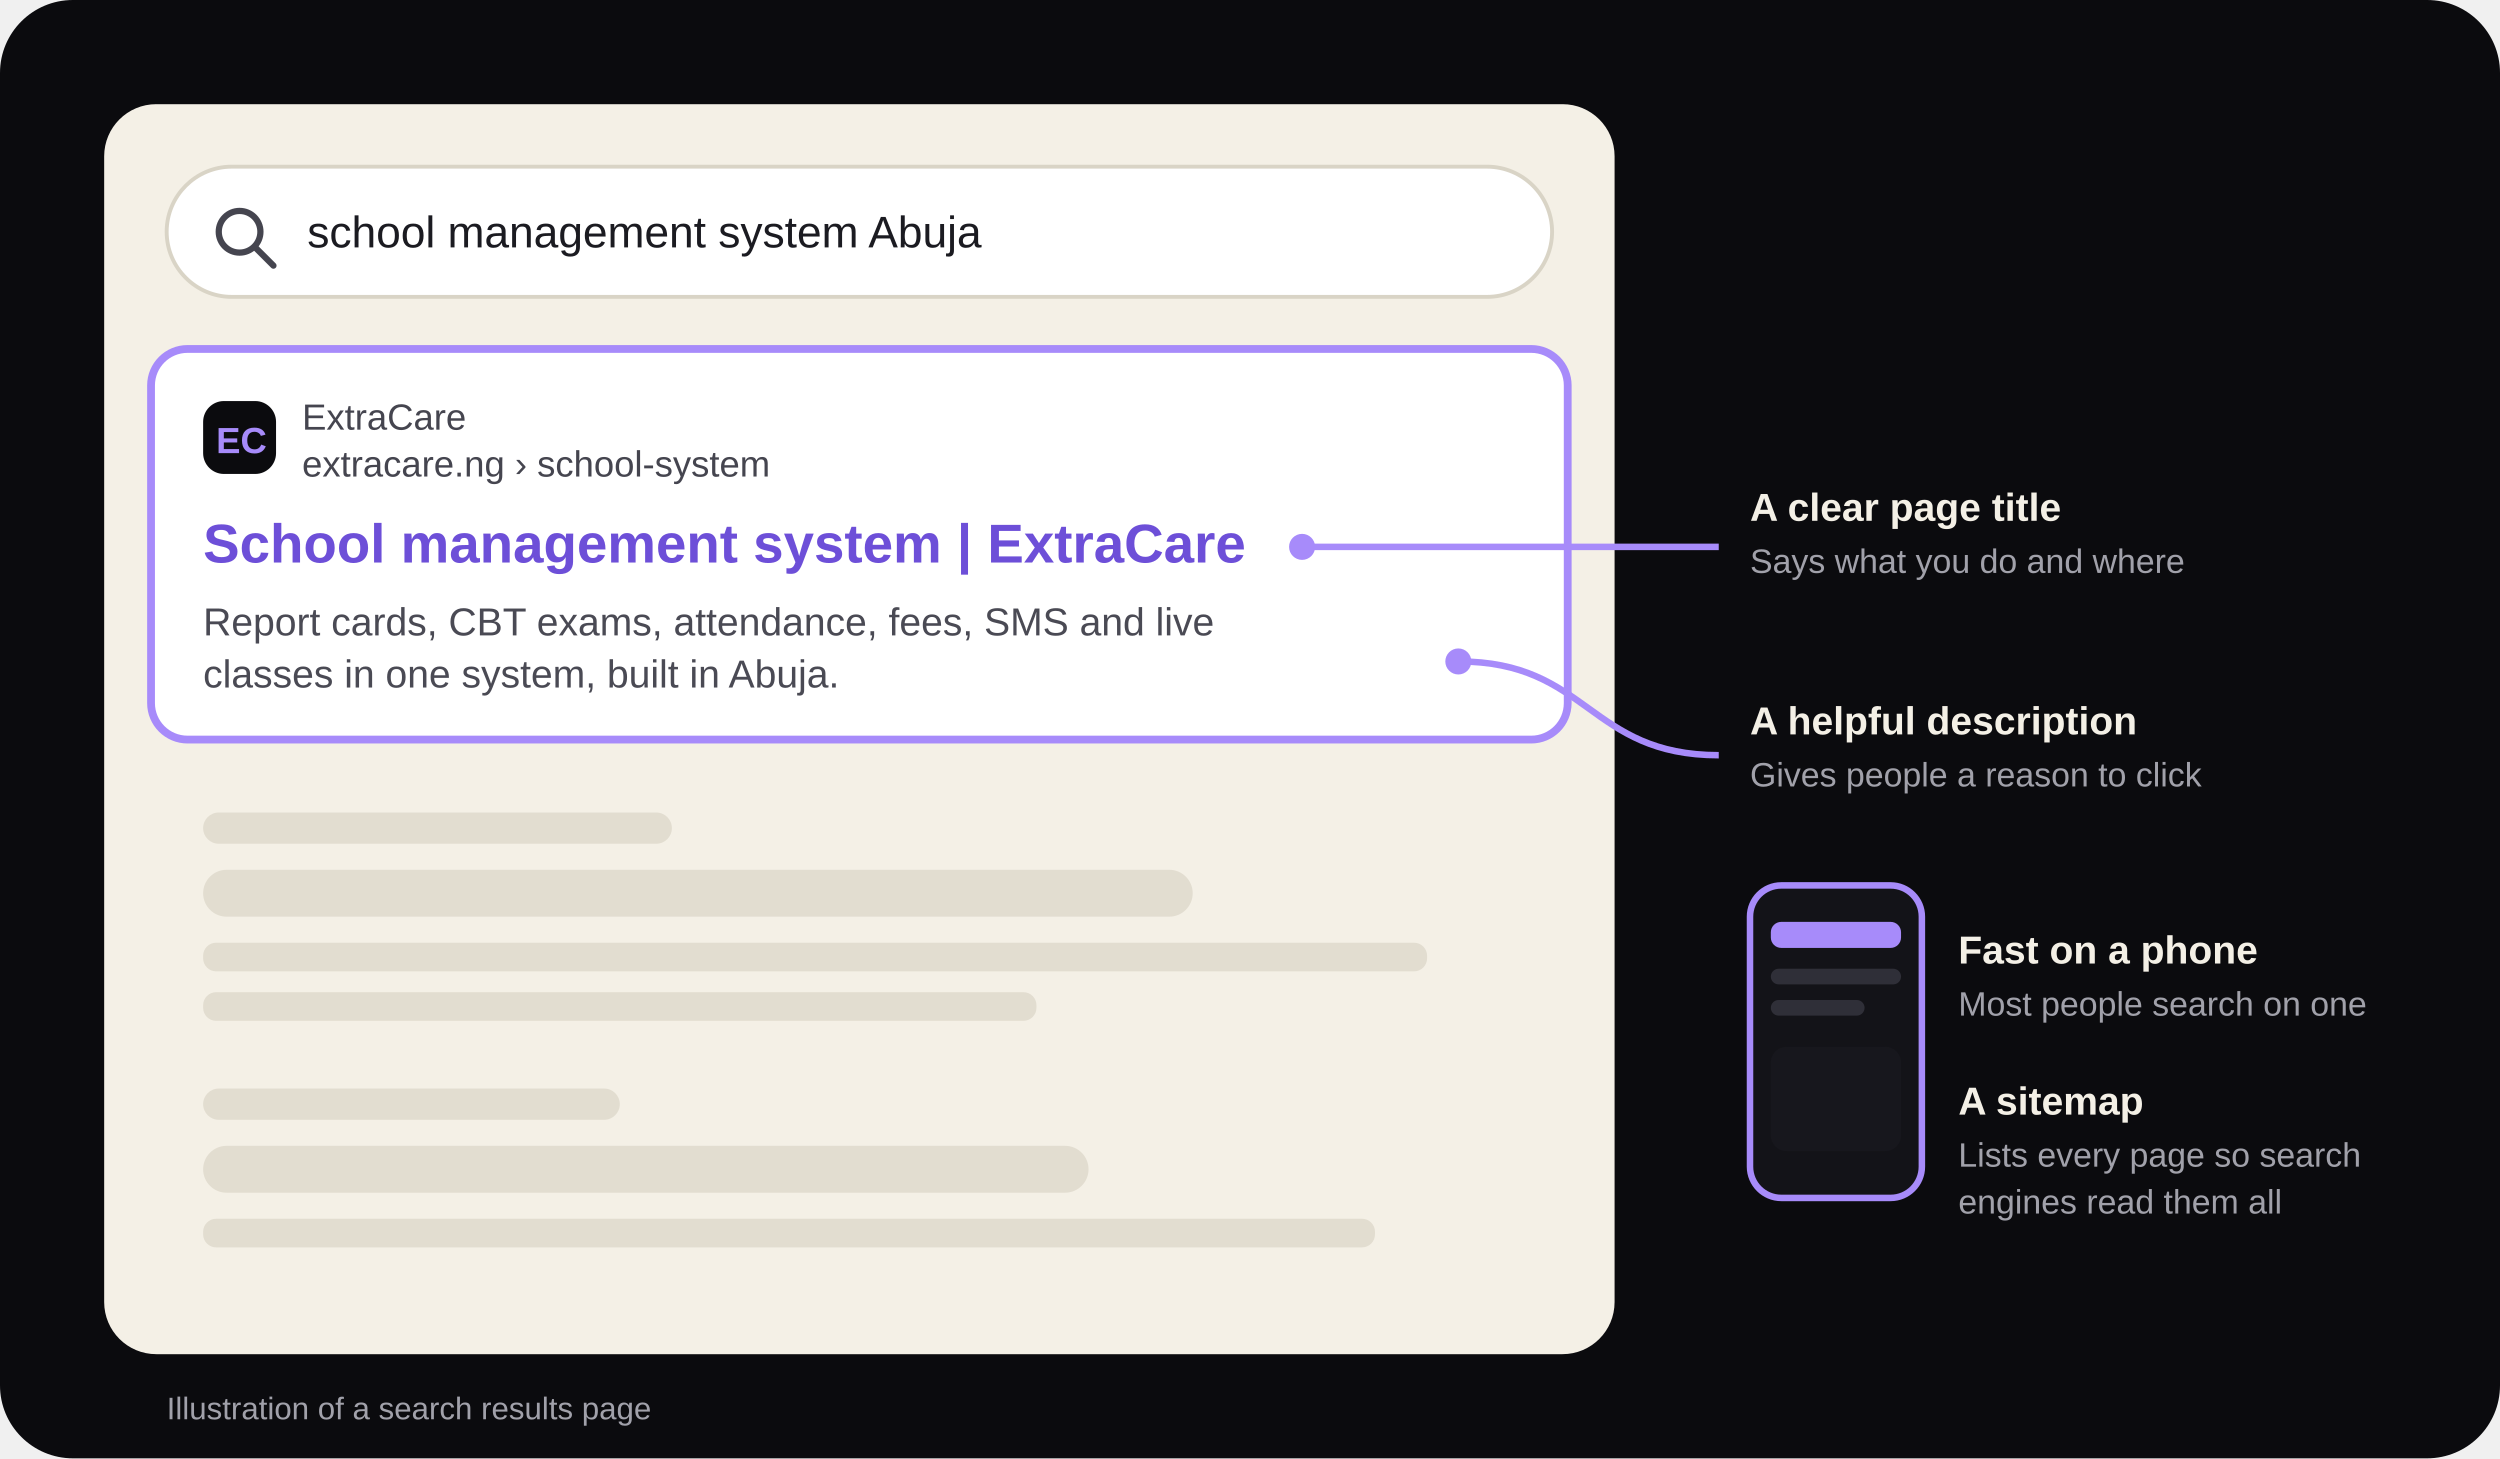
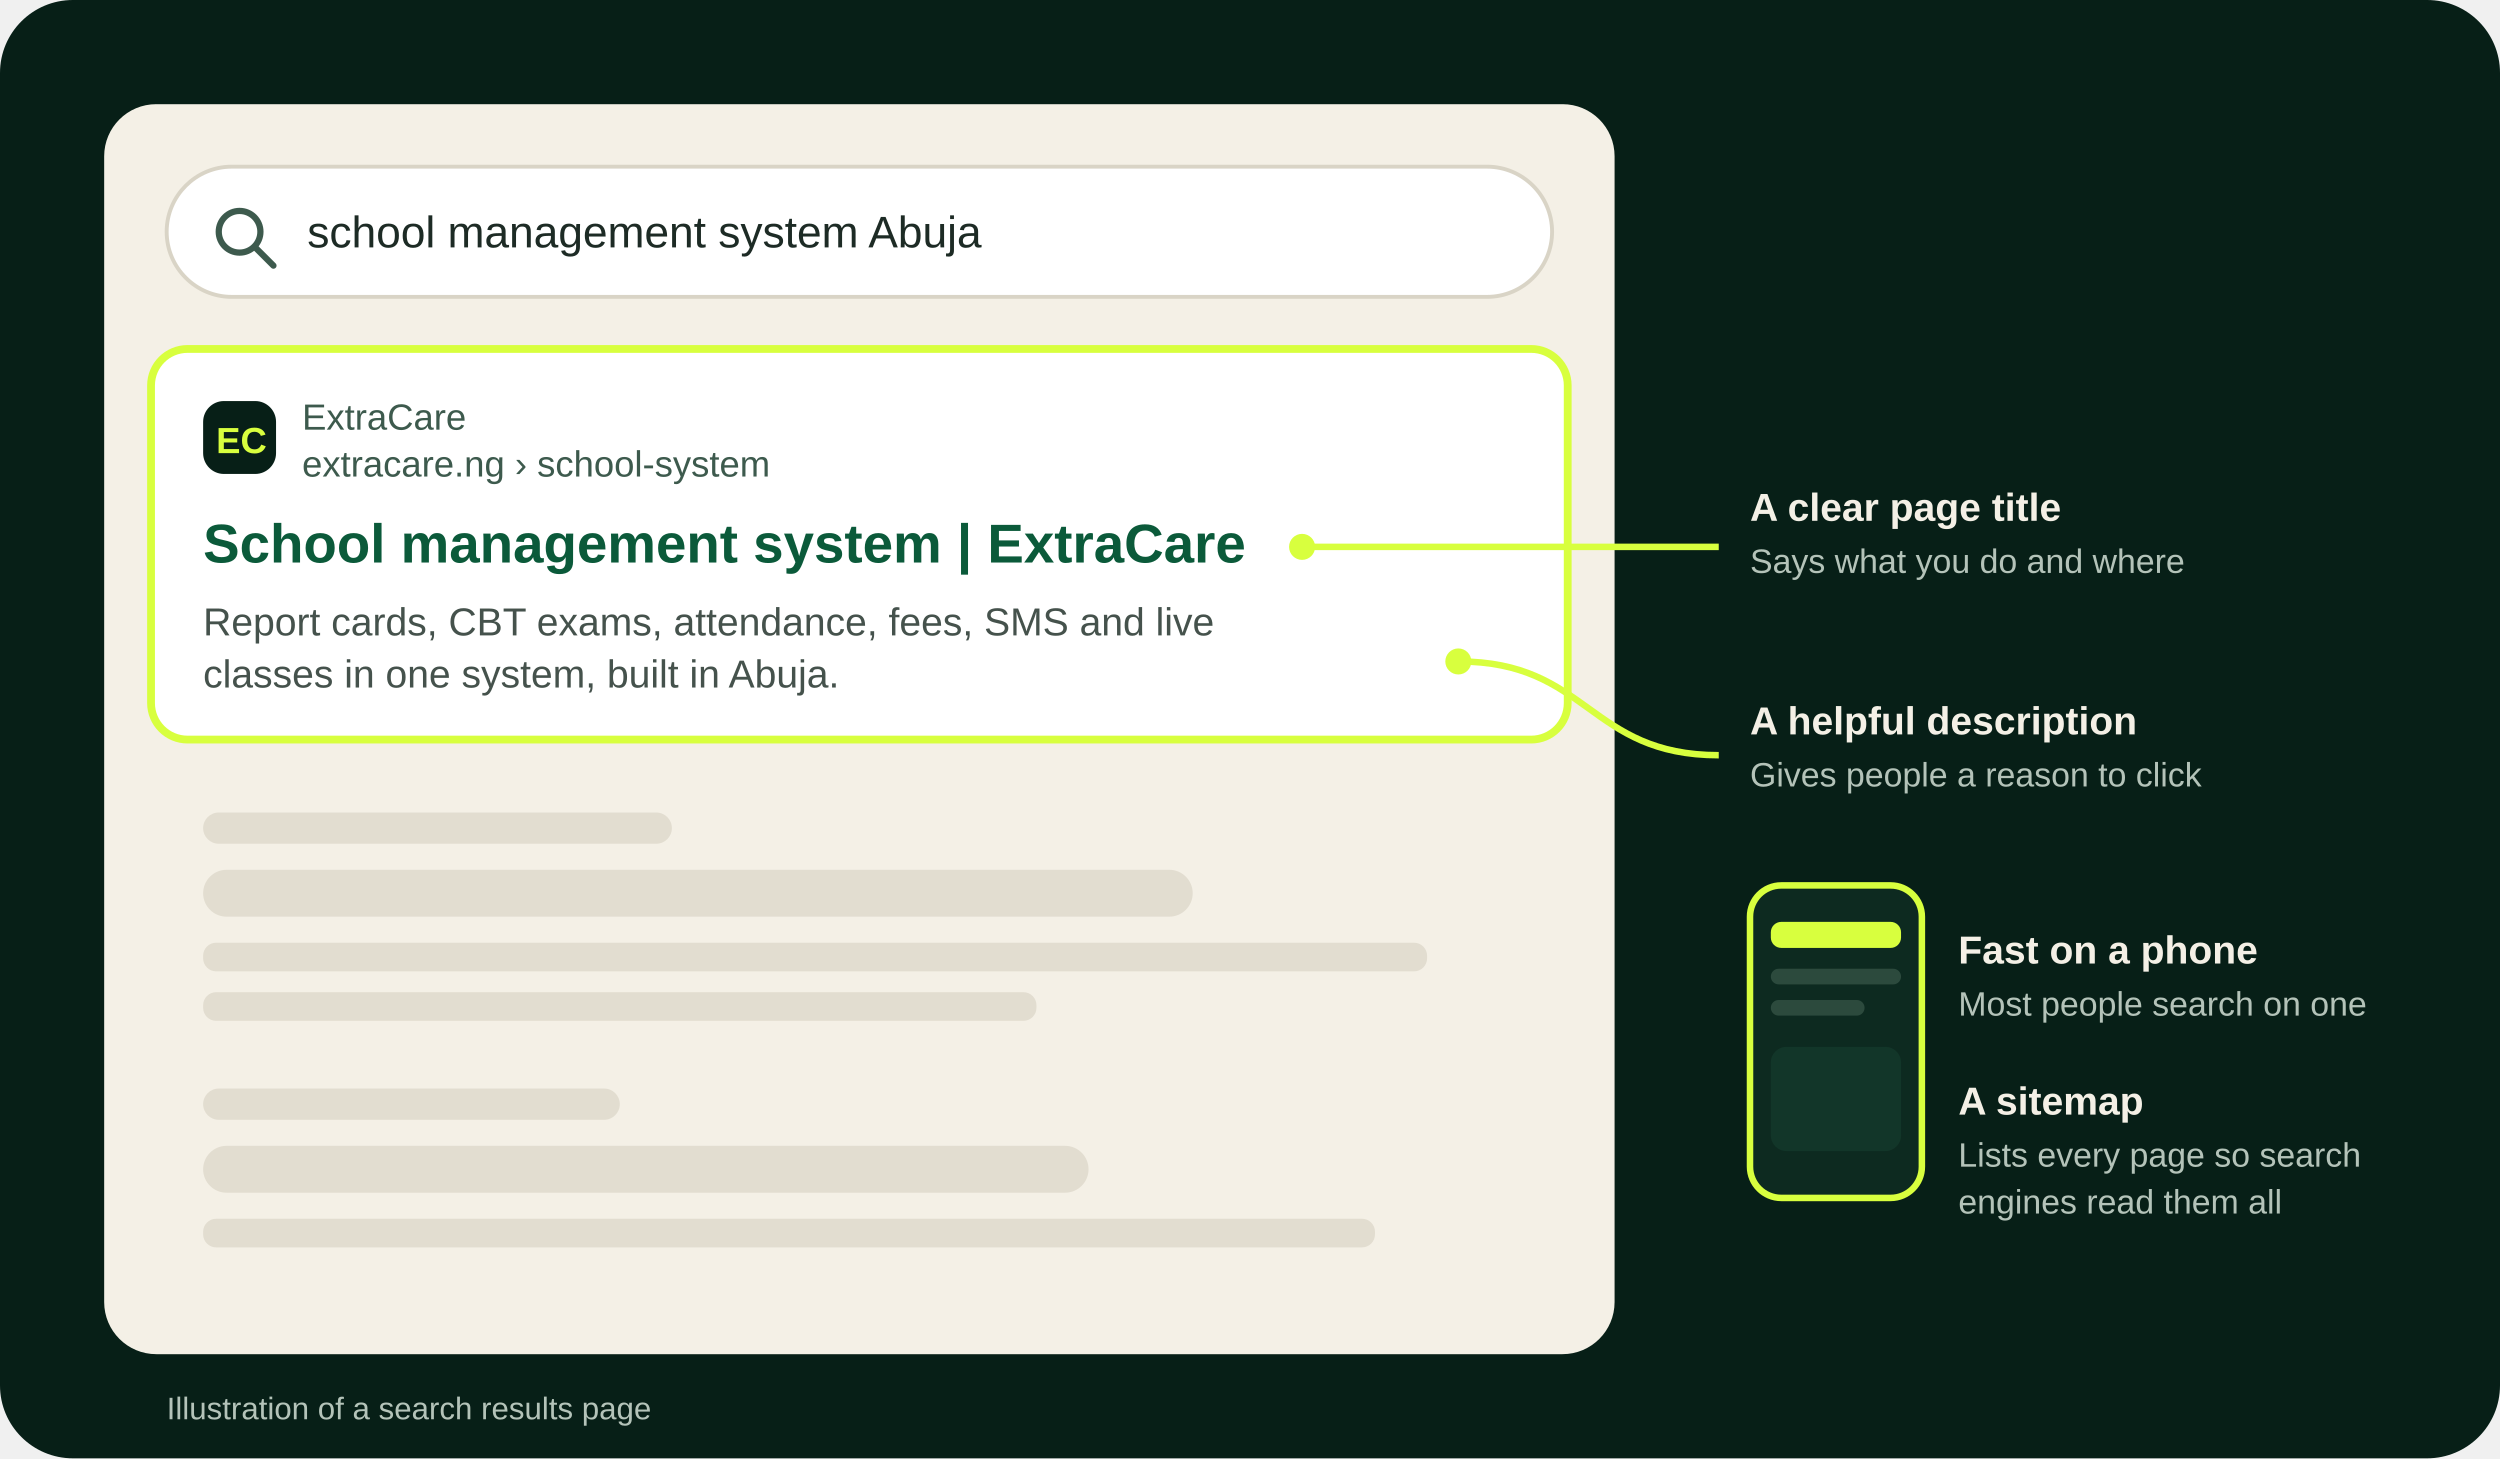
<svg xmlns="http://www.w3.org/2000/svg" viewBox="0 0 960 560" role="img" aria-labelledby="t d">
  <defs>
    <style>
-       .q{font:400 17px Arial,Helvetica,sans-serif;fill:#1b1b21}
-       .u{font:400 14px Arial,Helvetica,sans-serif;fill:#45454f}
-       .ti{font:700 21px Arial,Helvetica,sans-serif;fill:#6d4fd8}
-       .ds{font:400 15px Arial,Helvetica,sans-serif;fill:#4a4a54}
+       .q{font:400 17px Arial,Helvetica,sans-serif;fill:#1d2b25}
+       .u{font:400 14px Arial,Helvetica,sans-serif;fill:#3d5a4d}
+       .ti{font:700 21px Arial,Helvetica,sans-serif;fill:#0b5a3a}
+       .ds{font:400 15px Arial,Helvetica,sans-serif;fill:#45524c}
      .lb{font:700 15px Arial,Helvetica,sans-serif;fill:#f4f0e6}
-       .ls{font:400 13px Arial,Helvetica,sans-serif;fill:#a1a1aa}
-       .ln{stroke:#a78bfa;stroke-width:2.5;fill:none}
+       .ls{font:400 13px Arial,Helvetica,sans-serif;fill:#b4c3b9}
+       .ln{stroke:#d8ff3e;stroke-width:2.5;fill:none}
    </style>
  </defs>
-   <rect width="960" height="560" rx="28" fill="#0b0b0e" />
+   <rect width="960" height="560" rx="28" fill="#071f17" />
  <rect x="40" y="40" width="580" height="480" rx="20" fill="#f4f0e6" />
  <rect x="64" y="64" width="532" height="50" rx="25" fill="#ffffff" stroke="#d9d4c6" stroke-width="1.5" />
-   <circle cx="92" cy="89" r="8" fill="none" stroke="#45454f" stroke-width="2.4" />
-   <path d="M98 95l7 7" stroke="#45454f" stroke-width="2.4" stroke-linecap="round" />
+   <circle cx="92" cy="89" r="8" fill="none" stroke="#3d5a4d" stroke-width="2.4" />
+   <path d="M98 95l7 7" stroke="#3d5a4d" stroke-width="2.4" stroke-linecap="round" />
  <text class="q" x="118" y="95">school management system Abuja</text>
-   <rect x="58" y="134" width="544" height="150" rx="14" fill="#ffffff" stroke="#a78bfa" stroke-width="3" />
-   <rect x="78" y="154" width="28" height="28" rx="8" fill="#0b0b0e" />
-   <text x="83" y="174" font-family="Arial" font-weight="700" font-size="14" fill="#a78bfa">EC</text>
+   <rect x="58" y="134" width="544" height="150" rx="14" fill="#ffffff" stroke="#d8ff3e" stroke-width="3" />
+   <rect x="78" y="154" width="28" height="28" rx="8" fill="#071f17" />
+   <text x="83" y="174" font-family="Arial" font-weight="700" font-size="14" fill="#d8ff3e">EC</text>
  <text class="u" x="116" y="165">ExtraCare</text>
  <text class="u" x="116" y="183">extracare.ng › school-system</text>
  <text class="ti" x="78" y="216">School management system | ExtraCare</text>
  <text class="ds" x="78" y="244">Report cards, CBT exams, attendance, fees, SMS and live</text>
  <text class="ds" x="78" y="264">classes in one system, built in Abuja.</text>
  <g fill="#e2ddd0">
    <rect x="78" y="312" width="180" height="12" rx="6" />
    <rect x="78" y="334" width="380" height="18" rx="9" />
    <rect x="78" y="362" width="470" height="11" rx="5" />
    <rect x="78" y="381" width="320" height="11" rx="5" />
    <rect x="78" y="418" width="160" height="12" rx="6" />
    <rect x="78" y="440" width="340" height="18" rx="9" />
    <rect x="78" y="468" width="450" height="11" rx="5" />
  </g>
  <path class="ln" d="M500 210 H660" />
-   <circle cx="500" cy="210" r="5" fill="#a78bfa" />
+   <circle cx="500" cy="210" r="5" fill="#d8ff3e" />
  <text class="lb" x="672" y="200">A clear page title</text>
  <text class="ls" x="672" y="220">Says what you do and where</text>
  <path class="ln" d="M560 254 C610 254 610 290 660 290" />
-   <circle cx="560" cy="254" r="5" fill="#a78bfa" />
+   <circle cx="560" cy="254" r="5" fill="#d8ff3e" />
  <text class="lb" x="672" y="282">A helpful description</text>
  <text class="ls" x="672" y="302">Gives people a reason to click</text>
  <g transform="translate(672 340)">
-     <rect width="66" height="120" rx="12" fill="#131318" stroke="#a78bfa" stroke-width="2.5" />
-     <rect x="8" y="14" width="50" height="10" rx="4" fill="#a78bfa" />
-     <rect x="8" y="32" width="50" height="6" rx="3" fill="#2f2f38" />
-     <rect x="8" y="44" width="36" height="6" rx="3" fill="#2f2f38" />
-     <rect x="8" y="62" width="50" height="40" rx="6" fill="#17171d" />
+     <rect width="66" height="120" rx="12" fill="#0d2a20" stroke="#d8ff3e" stroke-width="2.5" />
+     <rect x="8" y="14" width="50" height="10" rx="4" fill="#d8ff3e" />
+     <rect x="8" y="32" width="50" height="6" rx="3" fill="#2c4a3d" />
+     <rect x="8" y="44" width="36" height="6" rx="3" fill="#2c4a3d" />
+     <rect x="8" y="62" width="50" height="40" rx="6" fill="#123629" />
  </g>
  <text class="lb" x="752" y="370">Fast on a phone</text>
  <text class="ls" x="752" y="390">Most people search on one</text>
  <text class="lb" x="752" y="428">A sitemap</text>
  <text class="ls" x="752" y="448">Lists every page so search</text>
  <text class="ls" x="752" y="466">engines read them all</text>
-   <text x="64" y="545" font-family="Arial" font-size="12" fill="#a1a1aa">Illustration of a search results page</text>
+   <text x="64" y="545" font-family="Arial" font-size="12" fill="#b4c3b9">Illustration of a search results page</text>
</svg>
